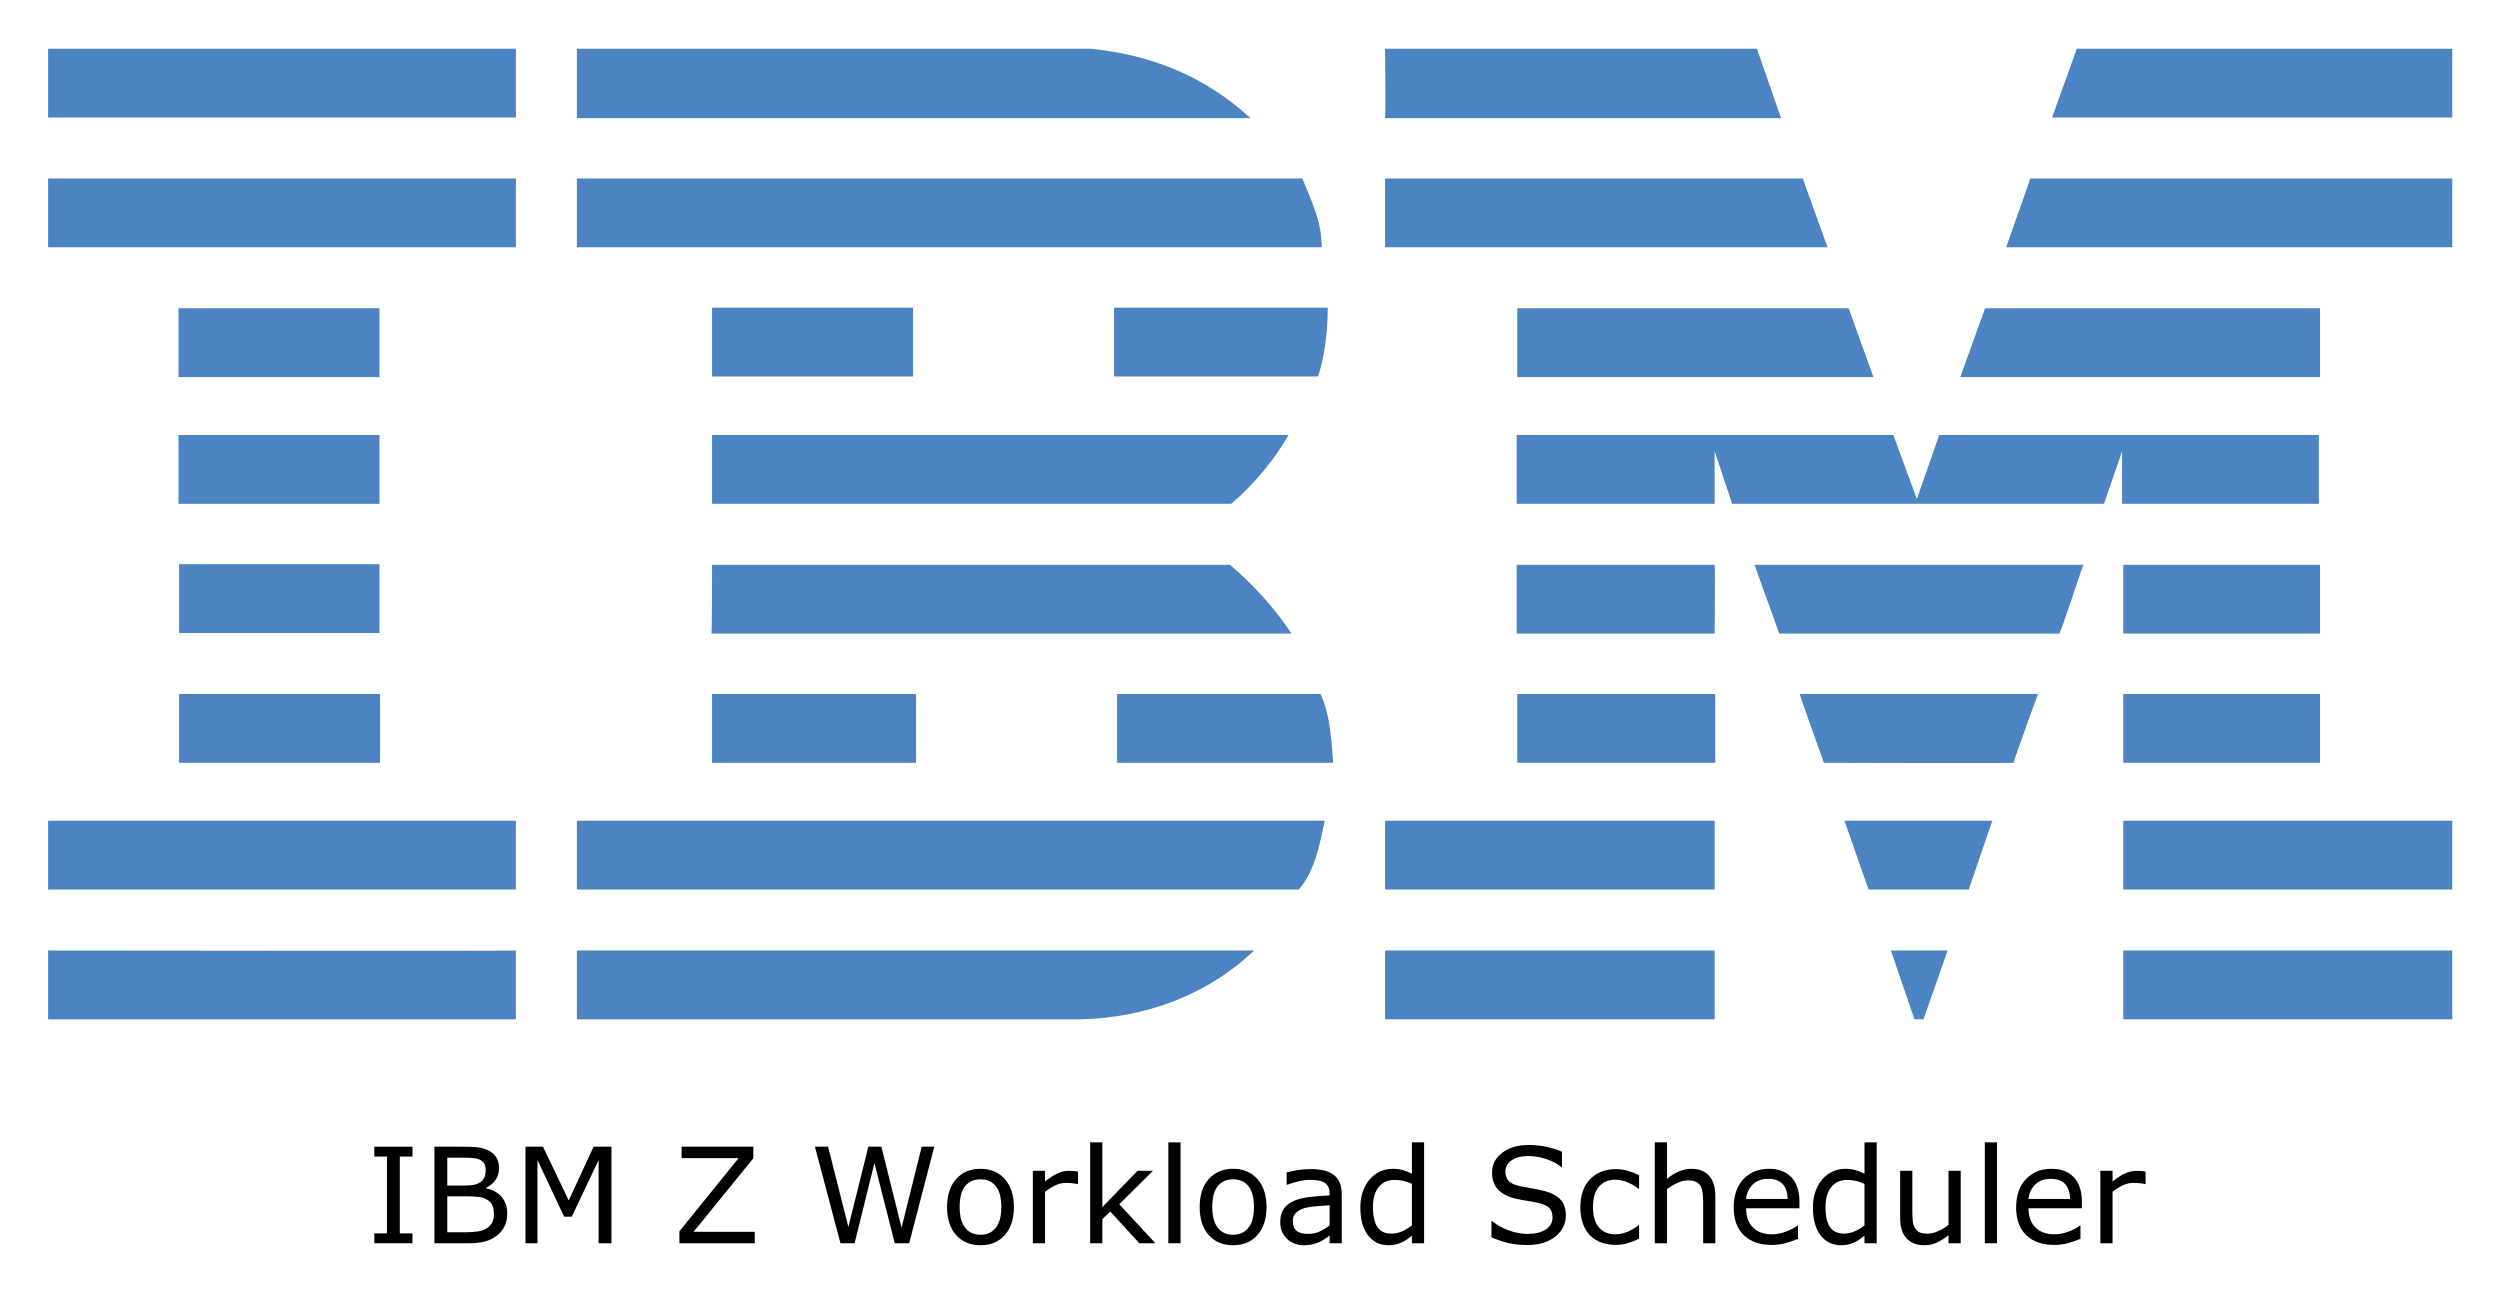
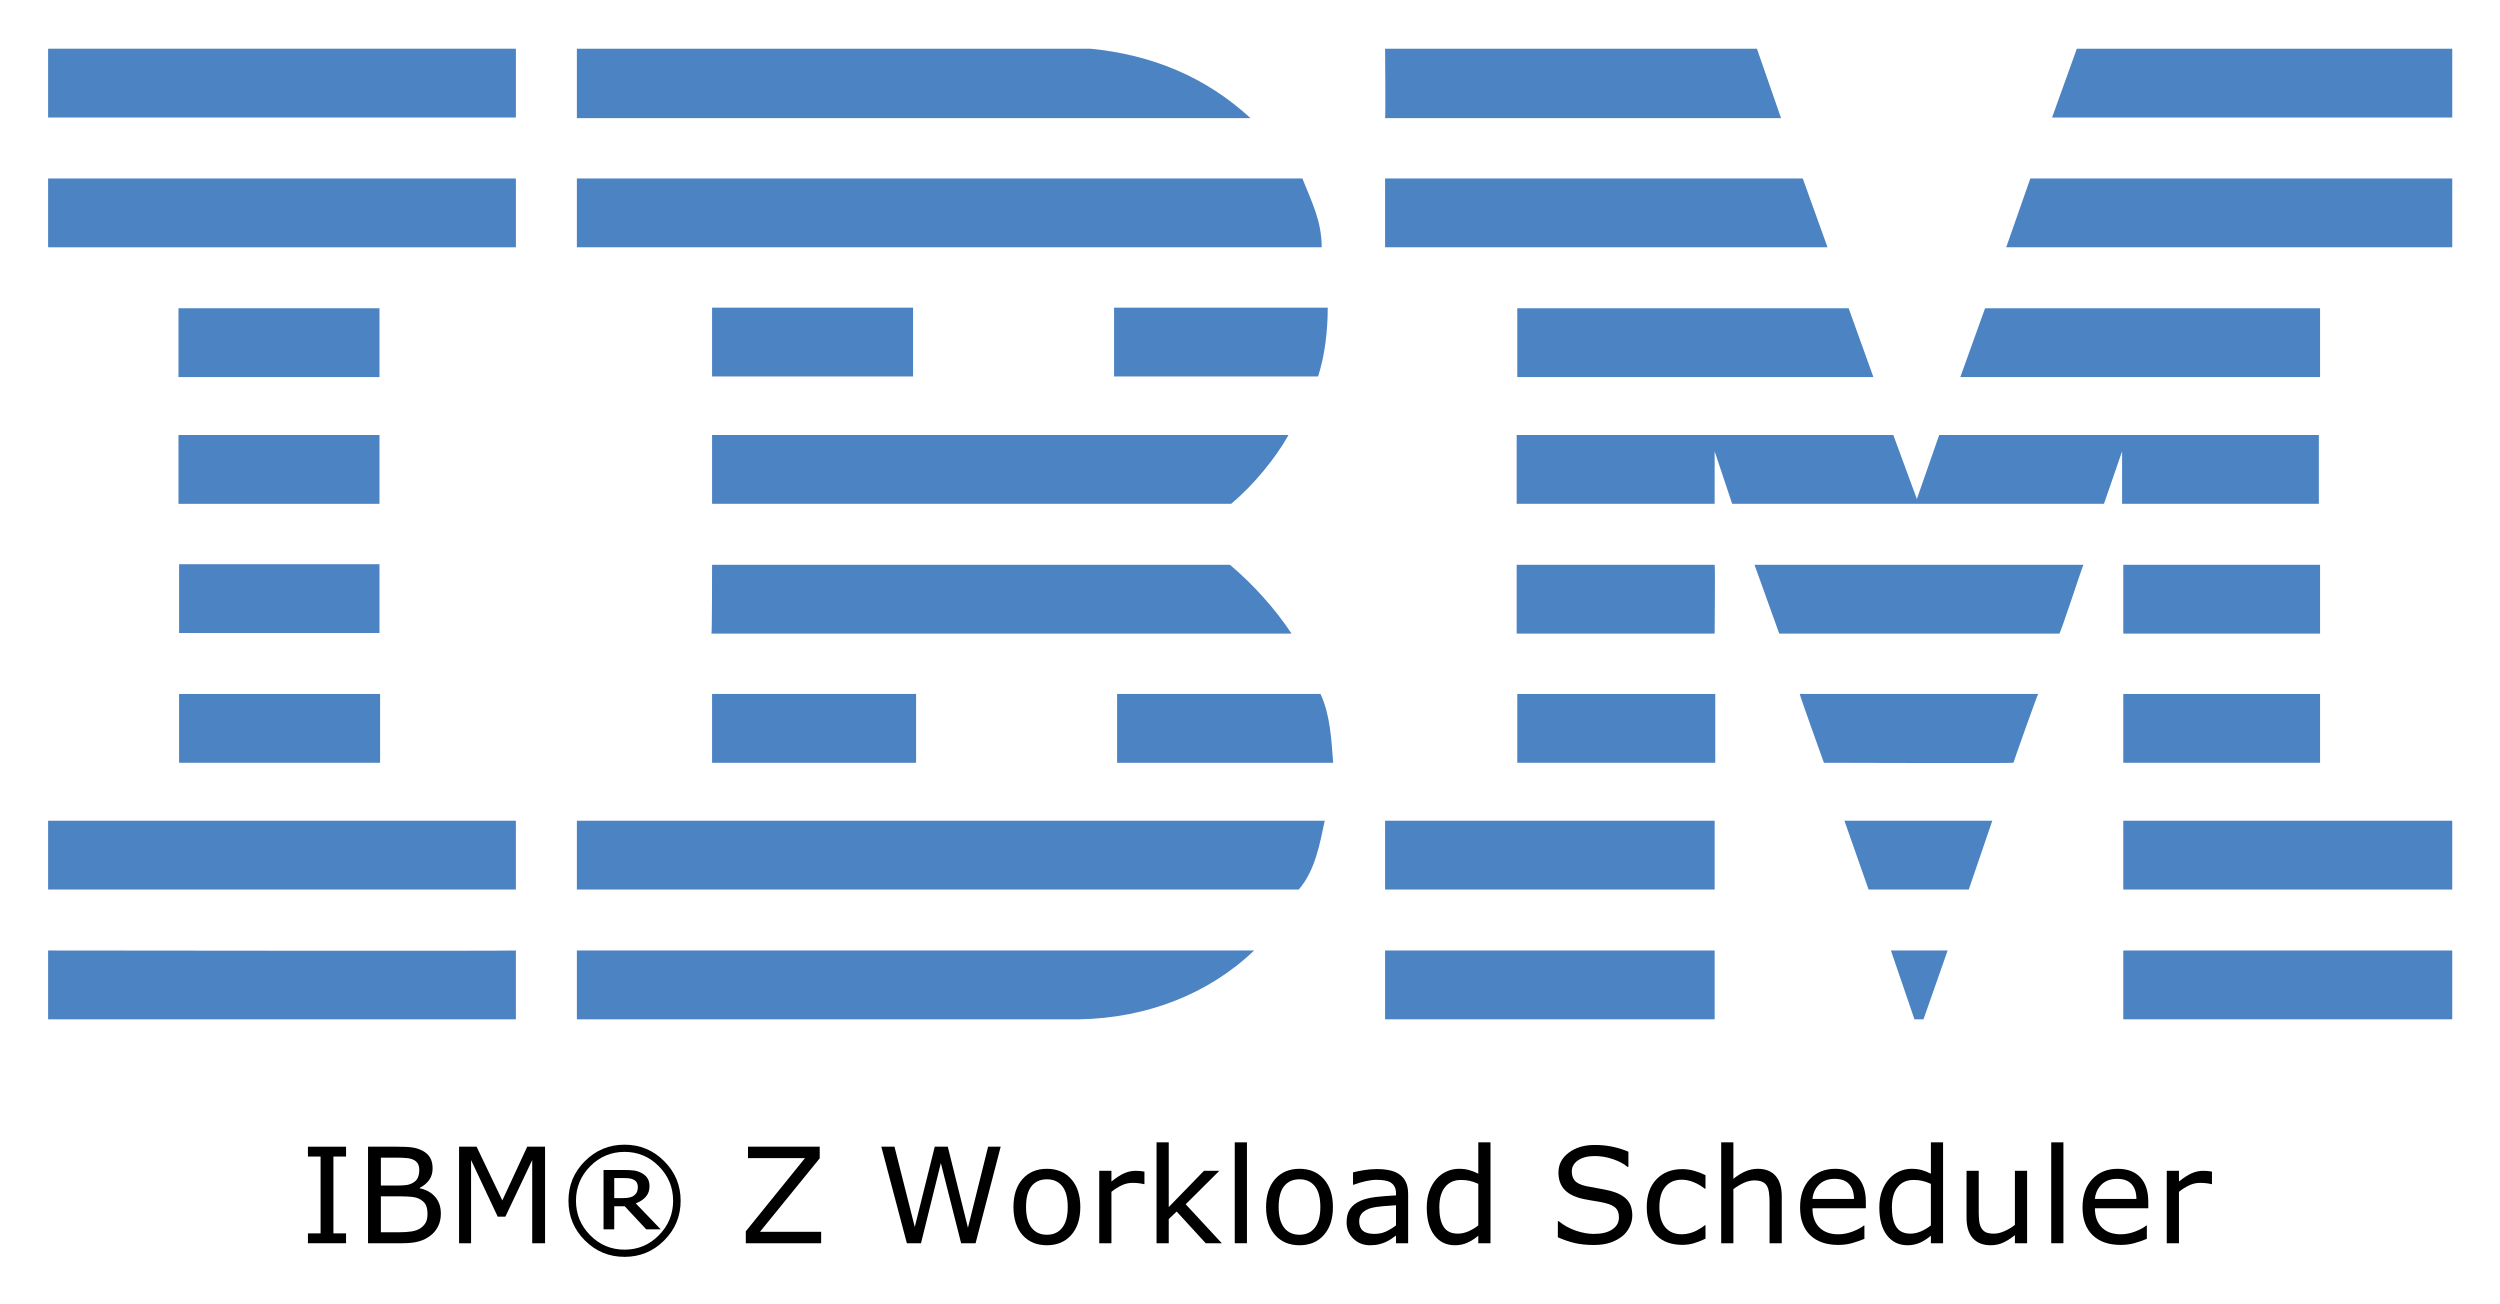
- <svg xmlns="http://www.w3.org/2000/svg" role="img" viewBox="-7.97 34.03 414.18 214.18">
+ <svg xmlns="http://www.w3.org/2000/svg" role="img" viewBox="-7.97 34.03 414.18 215.93">
  <style>svg {enable-background:new 0 0 400 245}</style>
  <style id="style2" type="text/css">.st0{fill:#4c83c3}</style>
  <g id="g130">
    <path id="polygon4" fill="#4c83c3" d="m 336.1,42.1 h 62.2 V 53.5 H 332 Z" class="st0" />
    <path id="path6" d="m 221.5,42.1 h 61.6 l 4,11.5 c 0,0 -65.6,0 -65.6,0 0.1,-0.1 0,-11.5 0,-11.5 z" class="st0" />
    <path id="path8" d="m 172.7,42.1 c 10.1,1 19,4.6 26.5,11.5 0,0 -111.6,0 -111.6,0 0,0 0,-11.5 0,-11.5 z" class="st0" />
    <g id="g14">
      <path id="rect10" fill="#4c83c3" d="m 0,42.1 h 77.5 v 11.4 H 0 Z" class="st0" />
    </g>
    <path id="path16" d="m 398.3,75 h -73.9 c 0,0 4,-11.4 4,-11.4 h 69.9 z" class="st0" />
    <path id="polygon18" fill="#4c83c3" d="m 221.5,63.6 h 69.2 l 4.1,11.4 h -73.3 z" class="st0" />
    <path id="path20" d="m 207.8,63.6 c 1.5,3.8 3.2,7 3.2,11.4 H 87.6 V 63.6 Z" class="st0" />
    <g id="g26">
      <path id="rect22" fill="#4c83c3" d="m 0,63.6 h 77.5 v 11.4 H 0 Z" class="st0" />
    </g>
    <path id="polygon28" fill="#4c83c3" d="m 376.4,85.1 v 11.4 h -59.6 l 4.1,-11.4 z" class="st0" />
    <path id="polygon30" fill="#4c83c3" d="M 243.4,96.5 V 85.1 h 54.9 l 4.1,11.4 z" class="st0" />
    <path id="path32" d="m 212,85 c 0,3.9 -0.5,8 -1.6,11.4 H 176.6 V 85 Z" class="st0" />
    <g id="g38">
      <path id="rect34" fill="#4c83c3" d="m 21.6,85.1 h 33.3 v 11.4 H 21.6 Z" class="st0" />
    </g>
    <g id="g44">
      <path id="rect40" fill="#4c83c3" d="m 110,85 h 33.3 V 96.4 H 110 Z" class="st0" />
    </g>
    <path id="path46" d="m 276.1,108.8 c 0,0 0,8.7 0,8.7 h -32.8 v -11.4 h 62.4 l 3.9,10.6 c 0,0 3.7,-10.6 3.7,-10.6 h 62.9 v 11.4 h -32.6 c 0,0 0,-8.7 0,-8.7 l -3,8.7 H 279 Z" class="st0" />
    <path id="path48" d="m 110,106.1 h 95.5 v 0 c -2.1,3.8 -5.9,8.4 -9.5,11.4 0,0 -86,0 -86,0 0,0 0,-11.4 0,-11.4 z" class="st0" />
    <g id="g54">
      <path id="rect50" fill="#4c83c3" d="m 21.6,106.1 h 33.3 v 11.4 H 21.6 Z" class="st0" />
    </g>
    <g id="g60">
      <path id="rect56" fill="#4c83c3" d="m 343.8,127.6 h 32.6 V 139 h -32.6 z" class="st0" />
    </g>
    <path id="path62" d="M 276.1,127.6 H 243.3 V 139 c 0,0 32.8,0 32.8,0 0,-0.1 0.1,-11.4 0,-11.4 z" class="st0" />
    <path id="path64" d="m 337.2,127.6 c -0.1,0 -3.8,11.4 -4,11.4 h -46.4 c 0,0 -4.1,-11.4 -4.1,-11.4 z" class="st0" />
    <path id="path66" d="m 110,127.6 h 85.8 c 3.9,3.3 7.5,7.3 10.2,11.4 0.2,0 -96.1,0 -96.1,0 0.1,-0.1 0.1,-11.4 0.1,-11.4 z" class="st0" />
    <path id="path68" d="M 54.9,138.9 V 127.5 H 21.7 c 0,0 0,11.4 0,11.4 0,0 33.2,0 33.2,0 z" class="st0" />
    <g id="g74">
      <path id="rect70" fill="#4c83c3" d="m 343.8,149 h 32.6 v 11.4 h -32.6 z" class="st0" />
    </g>
    <g id="g80">
      <path id="rect76" fill="#4c83c3" d="m 243.4,149 h 32.8 v 11.4 h -32.8 z" class="st0" />
    </g>
    <path id="path82" d="m 325.6,160.4 c 0,-0.1 4,-11.4 4.1,-11.4 h -39.5 c -0.1,0 4,11.4 4,11.4 0,0 31.4,0.1 31.4,0 z" class="st0" />
    <path id="path84" d="m 110,160.4 c 0,0 0,-11.4 0,-11.4 h 33.8 c 0,0 0,11.4 0,11.4 -0.1,0 -33.8,0 -33.8,0 z" class="st0" />
    <path id="path86" d="m 210.8,149 c 1.6,3.4 1.8,7.5 2.1,11.4 H 177.1 V 149 Z" class="st0" />
    <g id="g92">
      <path id="rect88" fill="#4c83c3" d="M 21.7,149 H 55 v 11.4 H 21.7 Z" class="st0" />
    </g>
    <g id="g98">
      <path id="rect94" fill="#4c83c3" d="m 343.8,170 h 54.5 v 11.4 h -54.5 z" class="st0" />
    </g>
    <g id="g104">
      <path id="rect100" fill="#4c83c3" d="m 221.5,170 h 54.6 v 11.4 h -54.6 z" class="st0" />
    </g>
    <path id="polygon106" fill="#4c83c3" d="m 297.6,170 h 24.5 l -3.9,11.4 h -16.6 z" class="st0" />
    <path id="path108" d="m 0,170 v 11.4 h 77.5 c 0,0 0,-11.4 0,-11.4 0,0 -77.6,0 -77.5,0 z" class="st0" />
    <path id="path110" d="m 211.5,170 c -0.8,3.8 -1.6,8.3 -4.3,11.4 h -1 H 87.6 V 170 Z" class="st0" />
    <path id="polygon112" fill="#4c83c3" d="m 305.3,191.5 h 9.4 l -4,11.4 h -1.5 z" class="st0" />
    <g id="g118">
      <path id="rect114" fill="#4c83c3" d="m 343.8,191.5 h 54.5 v 11.4 h -54.5 z" class="st0" />
    </g>
    <path id="path120" d="m 87.6,202.9 v -11.4 c 0,0 111.9,0 112.2,0 -7.5,7.2 -17.8,11.2 -28.9,11.4 H 87.6" class="st0" />
    <g id="g126">
      <path id="rect122" fill="#4c83c3" d="m 221.5,191.5 h 54.6 v 11.4 h -54.6 z" class="st0" />
    </g>
    <path id="path128" d="m 77.5,191.5 c 0,0 0,11.4 0,11.4 0,0 -77.4,0 -77.5,0 0,0 0,-11.4 0,-11.4 0,0 77.4,0.1 77.5,0 z" class="st0" />
  </g>
  <g id="text132" text-anchor="middle">
-     <path id="path160" d="m 60.362,240 h -6.316 v -1.633 h 2.095 V 225.638 h -2.095 v -1.633 h 6.316 v 1.633 h -2.095 v 12.729 h 2.095 z" />
-     <path id="path162" d="m 76.067,235.08 q 0,1.192 -0.451,2.105 -0.451,0.913 -1.214,1.504 Q 73.5,239.398 72.415,239.699 71.341,240 69.676,240 h -5.672 v -15.995 h 4.737 q 1.751,0 2.621,0.129 0.87,0.129 1.665,0.537 0.881,0.462 1.278,1.192 0.397,0.72 0.397,1.729 0,1.139 -0.58,1.944 -0.58,0.795 -1.547,1.278 v 0.086 q 1.622,0.333 2.557,1.429 0.935,1.085 0.935,2.75 z m -3.577,-7.208 q 0,-0.58 -0.193,-0.978 -0.193,-0.397 -0.623,-0.645 -0.505,-0.29 -1.225,-0.354 -0.72,-0.075 -1.783,-0.075 h -2.535 v 4.619 h 2.75 q 0.999,0 1.59,-0.097 0.591,-0.107 1.096,-0.43 0.505,-0.322 0.709,-0.827 0.215,-0.516 0.215,-1.214 z m 1.364,7.294 q 0,-0.967 -0.29,-1.536 -0.29,-0.569 -1.053,-0.967 -0.516,-0.269 -1.257,-0.344 -0.73,-0.086 -1.783,-0.086 h -3.341 v 5.951 h 2.814 q 1.396,0 2.288,-0.14 0.892,-0.15 1.461,-0.537 0.602,-0.419 0.881,-0.956 0.279,-0.537 0.279,-1.386 z" />
-     <path id="path164" d="m 93.33,240 h -2.127 v -13.782 l -4.447,9.378 h -1.268 l -4.415,-9.378 V 240 h -1.987 v -15.995 h 2.9 l 4.265,8.905 4.125,-8.905 h 2.954 z" />
-     <path id="path166" d="m 117.07,240 h -12.482 v -1.977 l 9.808,-12.128 h -9.442 v -1.891 h 11.881 v 1.923 l -9.904,12.182 h 10.141 z" />
-     <path id="path168" d="M 146.815,224.005 142.658,240 h -2.396 L 136.9,226.723 133.613,240 h -2.342 l -4.232,-15.995 h 2.181 l 3.362,13.299 3.309,-13.299 h 2.159 l 3.341,13.428 3.341,-13.428 z" />
-     <path id="path170" d="m 160.007,234.006 q 0,2.933 -1.504,4.63 -1.504,1.697 -4.028,1.697 -2.546,0 -4.05,-1.697 -1.493,-1.697 -1.493,-4.63 0,-2.933 1.493,-4.63 1.504,-1.708 4.05,-1.708 2.524,0 4.028,1.708 1.504,1.697 1.504,4.63 z m -2.084,0 q 0,-2.331 -0.913,-3.459 -0.913,-1.139 -2.535,-1.139 -1.644,0 -2.557,1.139 -0.902,1.128 -0.902,3.459 0,2.256 0.913,3.427 0.913,1.16 2.546,1.16 1.611,0 2.524,-1.149 0.924,-1.16 0.924,-3.438 z" />
-     <path id="path172" d="m 170.631,230.203 h -0.107 q -0.451,-0.107 -0.881,-0.15 -0.419,-0.054 -0.999,-0.054 -0.935,0 -1.805,0.419 -0.87,0.408 -1.676,1.063 V 240 h -2.02 v -11.999 h 2.02 v 1.772 q 1.203,-0.967 2.116,-1.364 0.924,-0.408 1.88,-0.408 0.526,0 0.763,0.032 0.236,0.021 0.709,0.097 z" />
-     <path id="path174" d="m 183.446,240 h -2.664 l -4.812,-5.253 -1.311,1.246 V 240 h -2.02 v -16.715 h 2.02 v 10.721 l 5.833,-6.005 h 2.546 l -5.575,5.543 z" />
-     <path id="path176" d="m 187.614,240 h -2.02 v -16.715 h 2.02 z" />
-     <path id="path178" d="m 201.858,234.006 q 0,2.933 -1.504,4.63 -1.504,1.697 -4.028,1.697 -2.546,0 -4.05,-1.697 -1.493,-1.697 -1.493,-4.63 0,-2.933 1.493,-4.63 1.504,-1.708 4.05,-1.708 2.524,0 4.028,1.708 1.504,1.697 1.504,4.63 z m -2.084,0 q 0,-2.331 -0.913,-3.459 -0.913,-1.139 -2.535,-1.139 -1.644,0 -2.557,1.139 -0.902,1.128 -0.902,3.459 0,2.256 0.913,3.427 0.913,1.16 2.546,1.16 1.611,0 2.524,-1.149 0.924,-1.16 0.924,-3.438 z" />
-     <path id="path180" d="m 214.319,240 h -2.009 v -1.278 q -0.269,0.183 -0.73,0.516 -0.451,0.322 -0.881,0.516 -0.505,0.247 -1.16,0.408 -0.655,0.172 -1.536,0.172 -1.622,0 -2.75,-1.074 -1.128,-1.074 -1.128,-2.739 0,-1.364 0.58,-2.202 0.591,-0.849 1.676,-1.332 1.096,-0.483 2.632,-0.655 1.536,-0.172 3.298,-0.258 v -0.312 q 0,-0.688 -0.247,-1.139 -0.236,-0.451 -0.688,-0.709 -0.43,-0.247 -1.031,-0.333 -0.602,-0.086 -1.257,-0.086 -0.795,0 -1.772,0.215 -0.978,0.204 -2.02,0.602 h -0.107 v -2.052 q 0.591,-0.161 1.708,-0.354 1.117,-0.193 2.202,-0.193 1.268,0 2.202,0.215 0.945,0.204 1.633,0.709 0.677,0.494 1.031,1.278 0.354,0.784 0.354,1.944 z m -2.009,-2.954 v -3.341 q -0.924,0.054 -2.181,0.161 -1.246,0.107 -1.977,0.312 -0.87,0.247 -1.407,0.773 -0.537,0.516 -0.537,1.429 0,1.031 0.623,1.558 0.623,0.516 1.901,0.516 1.063,0 1.944,-0.408 0.881,-0.419 1.633,-0.999 z" />
-     <path id="path182" d="m 227.962,240 h -2.02 v -1.257 q -0.87,0.752 -1.815,1.171 -0.945,0.419 -2.052,0.419 -2.148,0 -3.416,-1.654 -1.257,-1.654 -1.257,-4.587 0,-1.525 0.43,-2.718 0.44,-1.192 1.182,-2.03 0.73,-0.816 1.697,-1.246 0.978,-0.43 2.02,-0.43 0.945,0 1.676,0.204 0.73,0.193 1.536,0.612 v -5.199 h 2.02 z m -2.02,-2.954 v -6.886 q -0.816,-0.365 -1.461,-0.505 -0.645,-0.14 -1.407,-0.14 -1.697,0 -2.643,1.182 -0.945,1.182 -0.945,3.352 0,2.138 0.73,3.255 0.73,1.106 2.342,1.106 0.859,0 1.74,-0.376 0.881,-0.387 1.644,-0.988 z" />
-     <path id="path184" d="m 251.455,235.435 q 0,0.935 -0.44,1.848 -0.43,0.913 -1.214,1.547 -0.859,0.688 -2.009,1.074 -1.139,0.387 -2.75,0.387 -1.729,0 -3.115,-0.322 -1.375,-0.322 -2.804,-0.956 v -2.664 h 0.15 q 1.214,1.01 2.804,1.558 1.59,0.548 2.986,0.548 1.977,0 3.072,-0.741 1.106,-0.741 1.106,-1.977 0,-1.063 -0.526,-1.568 -0.516,-0.505 -1.579,-0.784 -0.806,-0.215 -1.751,-0.354 -0.935,-0.14 -1.987,-0.354 -2.127,-0.451 -3.158,-1.536 -1.02,-1.096 -1.02,-2.847 0,-2.009 1.697,-3.287 1.697,-1.289 4.308,-1.289 1.687,0 3.094,0.322 1.407,0.322 2.492,0.795 v 2.514 h -0.15 q -0.913,-0.773 -2.406,-1.278 -1.482,-0.516 -3.04,-0.516 -1.708,0 -2.75,0.709 -1.031,0.709 -1.031,1.826 0,0.999 0.516,1.568 0.516,0.569 1.815,0.87 0.688,0.15 1.955,0.365 1.268,0.215 2.148,0.44 1.783,0.473 2.686,1.429 0.902,0.956 0.902,2.675 z" />
-     <path id="path186" d="m 263.583,239.248 q -1.01,0.483 -1.923,0.752 -0.902,0.269 -1.923,0.269 -1.3,0 -2.385,-0.376 -1.085,-0.387 -1.858,-1.16 -0.784,-0.773 -1.214,-1.955 -0.43,-1.182 -0.43,-2.761 0,-2.943 1.611,-4.619 1.622,-1.676 4.275,-1.676 1.031,0 2.02,0.29 0.999,0.29 1.826,0.709 v 2.245 h -0.107 q -0.924,-0.72 -1.912,-1.106 -0.978,-0.387 -1.912,-0.387 -1.719,0 -2.718,1.16 -0.988,1.149 -0.988,3.384 0,2.17 0.967,3.341 0.978,1.16 2.739,1.16 0.612,0 1.246,-0.161 0.634,-0.161 1.139,-0.419 0.44,-0.226 0.827,-0.473 0.387,-0.258 0.612,-0.44 h 0.107 z" />
-     <path id="path188" d="m 276.216,240 h -2.02 v -6.832 q 0,-0.827 -0.097,-1.547 -0.097,-0.73 -0.354,-1.139 -0.269,-0.451 -0.773,-0.666 -0.505,-0.226 -1.311,-0.226 -0.827,0 -1.729,0.408 -0.902,0.408 -1.729,1.042 V 240 h -2.02 v -16.715 h 2.02 v 6.048 q 0.945,-0.784 1.955,-1.225 1.01,-0.44 2.073,-0.44 1.944,0 2.965,1.171 1.021,1.171 1.021,3.373 z" />
-     <path id="path190" d="m 290.148,234.21 h -8.841 q 0,1.106 0.333,1.934 0.333,0.816 0.913,1.343 0.559,0.516 1.321,0.773 0.773,0.258 1.697,0.258 1.225,0 2.46,-0.483 1.246,-0.494 1.772,-0.967 h 0.107 v 2.202 q -1.021,0.43 -2.084,0.72 -1.063,0.29 -2.234,0.29 -2.986,0 -4.662,-1.611 -1.676,-1.622 -1.676,-4.598 0,-2.943 1.601,-4.673 1.611,-1.729 4.232,-1.729 2.428,0 3.738,1.418 1.321,1.418 1.321,4.028 z m -1.966,-1.547 q -0.011,-1.59 -0.806,-2.46 -0.784,-0.87 -2.396,-0.87 -1.622,0 -2.589,0.956 -0.956,0.956 -1.085,2.374 z" />
-     <path id="path192" d="m 302.942,240 h -2.02 v -1.257 q -0.87,0.752 -1.815,1.171 -0.945,0.419 -2.052,0.419 -2.148,0 -3.416,-1.654 -1.257,-1.654 -1.257,-4.587 0,-1.525 0.43,-2.718 0.44,-1.192 1.182,-2.03 0.73,-0.816 1.697,-1.246 0.978,-0.43 2.02,-0.43 0.945,0 1.676,0.204 0.73,0.193 1.536,0.612 v -5.199 h 2.02 z m -2.02,-2.954 v -6.886 q -0.816,-0.365 -1.461,-0.505 -0.645,-0.14 -1.407,-0.14 -1.697,0 -2.643,1.182 -0.945,1.182 -0.945,3.352 0,2.138 0.73,3.255 0.73,1.106 2.342,1.106 0.859,0 1.74,-0.376 0.881,-0.387 1.644,-0.988 z" />
-     <path id="path194" d="m 316.864,240 h -2.02 v -1.332 q -1.021,0.806 -1.955,1.235 -0.935,0.43 -2.062,0.43 -1.891,0 -2.943,-1.149 -1.053,-1.16 -1.053,-3.395 v -7.788 h 2.02 v 6.832 q 0,0.913 0.086,1.568 0.086,0.645 0.365,1.106 0.29,0.473 0.752,0.688 0.462,0.215 1.343,0.215 0.784,0 1.708,-0.408 0.935,-0.408 1.74,-1.042 v -8.959 h 2.02 z" />
-     <path id="path196" d="m 322.88,240 h -2.02 v -16.715 h 2.02 z" />
-     <path id="path198" d="m 336.941,234.21 h -8.841 q 0,1.106 0.333,1.934 0.333,0.816 0.913,1.343 0.559,0.516 1.321,0.773 0.773,0.258 1.697,0.258 1.225,0 2.46,-0.483 1.246,-0.494 1.772,-0.967 h 0.107 v 2.202 q -1.021,0.43 -2.084,0.72 -1.063,0.29 -2.234,0.29 -2.986,0 -4.662,-1.611 -1.676,-1.622 -1.676,-4.598 0,-2.943 1.601,-4.673 1.611,-1.729 4.232,-1.729 2.428,0 3.738,1.418 1.321,1.418 1.321,4.028 z m -1.966,-1.547 q -0.011,-1.59 -0.806,-2.46 -0.784,-0.87 -2.396,-0.87 -1.622,0 -2.589,0.956 -0.956,0.956 -1.085,2.374 z" />
-     <path id="path200" d="m 347.49,230.203 h -0.107 q -0.451,-0.107 -0.881,-0.15 -0.419,-0.054 -0.999,-0.054 -0.935,0 -1.805,0.419 -0.87,0.408 -1.676,1.063 V 240 h -2.02 v -11.999 h 2.02 v 1.772 q 1.203,-0.967 2.116,-1.364 0.924,-0.408 1.88,-0.408 0.526,0 0.763,0.032 0.236,0.021 0.709,0.097 z" />
+     <path id="path160" d="m 49.362,240 h -6.316 v -1.633 h 2.095 V 225.638 h -2.095 v -1.633 h 6.316 v 1.633 h -2.095 v 12.729 h 2.095 z" />
+     <path id="path162" d="m 65.067,235.08 q 0,1.192 -0.451,2.105 -0.451,0.913 -1.214,1.504 Q 62.5,239.398 61.415,239.699 60.341,240 58.676,240 h -5.672 v -15.995 h 4.737 q 1.751,0 2.621,0.129 0.87,0.129 1.665,0.537 0.881,0.462 1.278,1.192 0.397,0.72 0.397,1.729 0,1.139 -0.58,1.944 -0.58,0.795 -1.547,1.278 v 0.086 q 1.622,0.333 2.557,1.429 0.935,1.085 0.935,2.75 z m -3.577,-7.208 q 0,-0.58 -0.193,-0.978 -0.193,-0.397 -0.623,-0.645 -0.505,-0.29 -1.225,-0.354 -0.72,-0.075 -1.783,-0.075 h -2.535 v 4.619 h 2.75 q 0.999,0 1.59,-0.097 0.591,-0.107 1.096,-0.43 0.505,-0.322 0.709,-0.827 0.215,-0.516 0.215,-1.214 z m 1.364,7.294 q 0,-0.967 -0.29,-1.536 -0.29,-0.569 -1.053,-0.967 -0.516,-0.269 -1.257,-0.344 -0.73,-0.086 -1.783,-0.086 h -3.341 v 5.951 h 2.814 q 1.396,0 2.288,-0.14 0.892,-0.15 1.461,-0.537 0.602,-0.419 0.881,-0.956 0.279,-0.537 0.279,-1.386 z" />
+     <path id="path164" d="m 82.33,240 h -2.127 v -13.782 l -4.447,9.378 h -1.268 l -4.415,-9.378 V 240 h -1.987 v -15.995 h 2.9 l 4.265,8.905 4.125,-8.905 h 2.954 z" />
+     <path id="path166" d="m 104.792,232.964 q 0,3.846 -2.729,6.574 -2.718,2.718 -6.563,2.718 -3.846,0 -6.574,-2.718 -2.718,-2.729 -2.718,-6.574 0,-3.846 2.718,-6.563 2.729,-2.729 6.574,-2.729 3.846,0 6.563,2.729 2.729,2.718 2.729,6.563 z m -1.246,0 q 0,-3.33 -2.363,-5.715 -2.353,-2.385 -5.683,-2.385 -3.33,0 -5.693,2.385 -2.353,2.385 -2.353,5.715 0,3.33 2.353,5.715 2.363,2.385 5.693,2.385 3.33,0 5.683,-2.385 2.363,-2.385 2.363,-5.715 z m -2.062,4.727 h -2.396 l -3.556,-3.813 h -1.74 v 3.813 h -1.772 v -9.829 h 3.352 q 1.01,0 1.665,0.086 0.655,0.086 1.289,0.419 0.677,0.365 0.988,0.892 0.322,0.516 0.322,1.3 0,1.042 -0.612,1.74 -0.602,0.688 -1.665,1.096 z m -3.781,-7.015 q 0,-0.387 -0.15,-0.688 -0.15,-0.301 -0.505,-0.494 -0.333,-0.183 -0.709,-0.236 -0.376,-0.054 -0.945,-0.054 h -1.601 v 3.319 h 1.364 q 0.666,0 1.149,-0.097 0.483,-0.107 0.795,-0.354 0.333,-0.269 0.462,-0.591 0.14,-0.322 0.14,-0.806 z" />
+     <path id="path168" d="m 128.07,240 h -12.482 v -1.977 l 9.808,-12.128 h -9.442 v -1.891 h 11.881 v 1.923 l -9.904,12.182 h 10.141 z" />
+     <path id="path170" d="M 157.815,224.005 153.658,240 h -2.396 L 147.9,226.723 144.613,240 h -2.342 l -4.232,-15.995 h 2.181 l 3.362,13.299 3.309,-13.299 h 2.159 l 3.341,13.428 3.341,-13.428 z" />
+     <path id="path172" d="m 171.007,234.006 q 0,2.933 -1.504,4.63 -1.504,1.697 -4.028,1.697 -2.546,0 -4.05,-1.697 -1.493,-1.697 -1.493,-4.63 0,-2.933 1.493,-4.63 1.504,-1.708 4.05,-1.708 2.524,0 4.028,1.708 1.504,1.697 1.504,4.63 z m -2.084,0 q 0,-2.331 -0.913,-3.459 -0.913,-1.139 -2.535,-1.139 -1.644,0 -2.557,1.139 -0.902,1.128 -0.902,3.459 0,2.256 0.913,3.427 0.913,1.16 2.546,1.16 1.611,0 2.524,-1.149 0.924,-1.16 0.924,-3.438 z" />
+     <path id="path174" d="m 181.631,230.203 h -0.107 q -0.451,-0.107 -0.881,-0.15 -0.419,-0.054 -0.999,-0.054 -0.935,0 -1.805,0.419 -0.87,0.408 -1.676,1.063 V 240 h -2.02 v -11.999 h 2.02 v 1.772 q 1.203,-0.967 2.116,-1.364 0.924,-0.408 1.88,-0.408 0.526,0 0.763,0.032 0.236,0.021 0.709,0.097 z" />
+     <path id="path176" d="m 194.446,240 h -2.664 l -4.812,-5.253 -1.311,1.246 V 240 h -2.02 v -16.715 h 2.02 v 10.721 l 5.833,-6.005 h 2.546 l -5.575,5.543 z" />
+     <path id="path178" d="m 198.614,240 h -2.02 v -16.715 h 2.02 z" />
+     <path id="path180" d="m 212.858,234.006 q 0,2.933 -1.504,4.63 -1.504,1.697 -4.028,1.697 -2.546,0 -4.05,-1.697 -1.493,-1.697 -1.493,-4.63 0,-2.933 1.493,-4.63 1.504,-1.708 4.05,-1.708 2.524,0 4.028,1.708 1.504,1.697 1.504,4.63 z m -2.084,0 q 0,-2.331 -0.913,-3.459 -0.913,-1.139 -2.535,-1.139 -1.644,0 -2.557,1.139 -0.902,1.128 -0.902,3.459 0,2.256 0.913,3.427 0.913,1.16 2.546,1.16 1.611,0 2.524,-1.149 0.924,-1.16 0.924,-3.438 z" />
+     <path id="path182" d="m 225.319,240 h -2.009 v -1.278 q -0.269,0.183 -0.73,0.516 -0.451,0.322 -0.881,0.516 -0.505,0.247 -1.16,0.408 -0.655,0.172 -1.536,0.172 -1.622,0 -2.75,-1.074 -1.128,-1.074 -1.128,-2.739 0,-1.364 0.58,-2.202 0.591,-0.849 1.676,-1.332 1.096,-0.483 2.632,-0.655 1.536,-0.172 3.298,-0.258 v -0.312 q 0,-0.688 -0.247,-1.139 -0.236,-0.451 -0.688,-0.709 -0.43,-0.247 -1.031,-0.333 -0.602,-0.086 -1.257,-0.086 -0.795,0 -1.772,0.215 -0.978,0.204 -2.02,0.602 h -0.107 v -2.052 q 0.591,-0.161 1.708,-0.354 1.117,-0.193 2.202,-0.193 1.268,0 2.202,0.215 0.945,0.204 1.633,0.709 0.677,0.494 1.031,1.278 0.354,0.784 0.354,1.944 z m -2.009,-2.954 v -3.341 q -0.924,0.054 -2.181,0.161 -1.246,0.107 -1.977,0.312 -0.87,0.247 -1.407,0.773 -0.537,0.516 -0.537,1.429 0,1.031 0.623,1.558 0.623,0.516 1.901,0.516 1.063,0 1.944,-0.408 0.881,-0.419 1.633,-0.999 z" />
+     <path id="path184" d="m 238.962,240 h -2.02 v -1.257 q -0.87,0.752 -1.815,1.171 -0.945,0.419 -2.052,0.419 -2.148,0 -3.416,-1.654 -1.257,-1.654 -1.257,-4.587 0,-1.525 0.43,-2.718 0.44,-1.192 1.182,-2.03 0.73,-0.816 1.697,-1.246 0.978,-0.43 2.02,-0.43 0.945,0 1.676,0.204 0.73,0.193 1.536,0.612 v -5.199 h 2.02 z m -2.02,-2.954 v -6.886 q -0.816,-0.365 -1.461,-0.505 -0.645,-0.14 -1.407,-0.14 -1.697,0 -2.643,1.182 -0.945,1.182 -0.945,3.352 0,2.138 0.73,3.255 0.73,1.106 2.342,1.106 0.859,0 1.74,-0.376 0.881,-0.387 1.644,-0.988 z" />
+     <path id="path186" d="m 262.455,235.435 q 0,0.935 -0.44,1.848 -0.43,0.913 -1.214,1.547 -0.859,0.688 -2.009,1.074 -1.139,0.387 -2.75,0.387 -1.729,0 -3.115,-0.322 -1.375,-0.322 -2.804,-0.956 v -2.664 h 0.15 q 1.214,1.01 2.804,1.558 1.59,0.548 2.986,0.548 1.977,0 3.072,-0.741 1.106,-0.741 1.106,-1.977 0,-1.063 -0.526,-1.568 -0.516,-0.505 -1.579,-0.784 -0.806,-0.215 -1.751,-0.354 -0.935,-0.14 -1.987,-0.354 -2.127,-0.451 -3.158,-1.536 -1.02,-1.096 -1.02,-2.847 0,-2.009 1.697,-3.287 1.697,-1.289 4.308,-1.289 1.687,0 3.094,0.322 1.407,0.322 2.492,0.795 v 2.514 h -0.15 q -0.913,-0.773 -2.406,-1.278 -1.482,-0.516 -3.04,-0.516 -1.708,0 -2.75,0.709 -1.031,0.709 -1.031,1.826 0,0.999 0.516,1.568 0.516,0.569 1.815,0.87 0.688,0.15 1.955,0.365 1.268,0.215 2.148,0.44 1.783,0.473 2.686,1.429 0.902,0.956 0.902,2.675 z" />
+     <path id="path188" d="m 274.583,239.248 q -1.01,0.483 -1.923,0.752 -0.902,0.269 -1.923,0.269 -1.3,0 -2.385,-0.376 -1.085,-0.387 -1.858,-1.16 -0.784,-0.773 -1.214,-1.955 -0.43,-1.182 -0.43,-2.761 0,-2.943 1.611,-4.619 1.622,-1.676 4.275,-1.676 1.031,0 2.02,0.29 0.999,0.29 1.826,0.709 v 2.245 h -0.107 q -0.924,-0.72 -1.912,-1.106 -0.978,-0.387 -1.912,-0.387 -1.719,0 -2.718,1.16 -0.988,1.149 -0.988,3.384 0,2.17 0.967,3.341 0.978,1.16 2.739,1.16 0.612,0 1.246,-0.161 0.634,-0.161 1.139,-0.419 0.44,-0.226 0.827,-0.473 0.387,-0.258 0.612,-0.44 h 0.107 z" />
+     <path id="path190" d="m 287.216,240 h -2.02 v -6.832 q 0,-0.827 -0.097,-1.547 -0.097,-0.73 -0.354,-1.139 -0.269,-0.451 -0.773,-0.666 -0.505,-0.226 -1.311,-0.226 -0.827,0 -1.729,0.408 -0.902,0.408 -1.729,1.042 V 240 h -2.02 v -16.715 h 2.02 v 6.048 q 0.945,-0.784 1.955,-1.225 1.01,-0.44 2.073,-0.44 1.944,0 2.965,1.171 1.021,1.171 1.021,3.373 z" />
+     <path id="path192" d="m 301.148,234.21 h -8.841 q 0,1.106 0.333,1.934 0.333,0.816 0.913,1.343 0.559,0.516 1.321,0.773 0.773,0.258 1.697,0.258 1.225,0 2.46,-0.483 1.246,-0.494 1.772,-0.967 h 0.107 v 2.202 q -1.021,0.43 -2.084,0.72 -1.063,0.29 -2.234,0.29 -2.986,0 -4.662,-1.611 -1.676,-1.622 -1.676,-4.598 0,-2.943 1.601,-4.673 1.611,-1.729 4.232,-1.729 2.428,0 3.738,1.418 1.321,1.418 1.321,4.028 z m -1.966,-1.547 q -0.011,-1.59 -0.806,-2.46 -0.784,-0.87 -2.396,-0.87 -1.622,0 -2.589,0.956 -0.956,0.956 -1.085,2.374 z" />
+     <path id="path194" d="m 313.942,240 h -2.02 v -1.257 q -0.87,0.752 -1.815,1.171 -0.945,0.419 -2.052,0.419 -2.148,0 -3.416,-1.654 -1.257,-1.654 -1.257,-4.587 0,-1.525 0.43,-2.718 0.44,-1.192 1.182,-2.03 0.73,-0.816 1.697,-1.246 0.978,-0.43 2.02,-0.43 0.945,0 1.676,0.204 0.73,0.193 1.536,0.612 v -5.199 h 2.02 z m -2.02,-2.954 v -6.886 q -0.816,-0.365 -1.461,-0.505 -0.645,-0.14 -1.407,-0.14 -1.697,0 -2.643,1.182 -0.945,1.182 -0.945,3.352 0,2.138 0.73,3.255 0.73,1.106 2.342,1.106 0.859,0 1.74,-0.376 0.881,-0.387 1.644,-0.988 z" />
+     <path id="path196" d="m 327.864,240 h -2.02 v -1.332 q -1.021,0.806 -1.955,1.235 -0.935,0.43 -2.062,0.43 -1.891,0 -2.943,-1.149 -1.053,-1.16 -1.053,-3.395 v -7.788 h 2.02 v 6.832 q 0,0.913 0.086,1.568 0.086,0.645 0.365,1.106 0.29,0.473 0.752,0.688 0.462,0.215 1.343,0.215 0.784,0 1.708,-0.408 0.935,-0.408 1.74,-1.042 v -8.959 h 2.02 z" />
+     <path id="path198" d="m 333.88,240 h -2.02 v -16.715 h 2.02 z" />
+     <path id="path200" d="m 347.941,234.21 h -8.841 q 0,1.106 0.333,1.934 0.333,0.816 0.913,1.343 0.559,0.516 1.321,0.773 0.773,0.258 1.697,0.258 1.225,0 2.46,-0.483 1.246,-0.494 1.772,-0.967 h 0.107 v 2.202 q -1.021,0.43 -2.084,0.72 -1.063,0.29 -2.234,0.29 -2.986,0 -4.662,-1.611 -1.676,-1.622 -1.676,-4.598 0,-2.943 1.601,-4.673 1.611,-1.729 4.232,-1.729 2.428,0 3.738,1.418 1.321,1.418 1.321,4.028 z m -1.966,-1.547 q -0.011,-1.59 -0.806,-2.46 -0.784,-0.87 -2.396,-0.87 -1.622,0 -2.589,0.956 -0.956,0.956 -1.085,2.374 z" />
+     <path id="path202" d="m 358.49,230.203 h -0.107 q -0.451,-0.107 -0.881,-0.15 -0.419,-0.054 -0.999,-0.054 -0.935,0 -1.805,0.419 -0.87,0.408 -1.676,1.063 V 240 h -2.02 v -11.999 h 2.02 v 1.772 q 1.203,-0.967 2.116,-1.364 0.924,-0.408 1.88,-0.408 0.526,0 0.763,0.032 0.236,0.021 0.709,0.097 z" />
  </g>
</svg>
